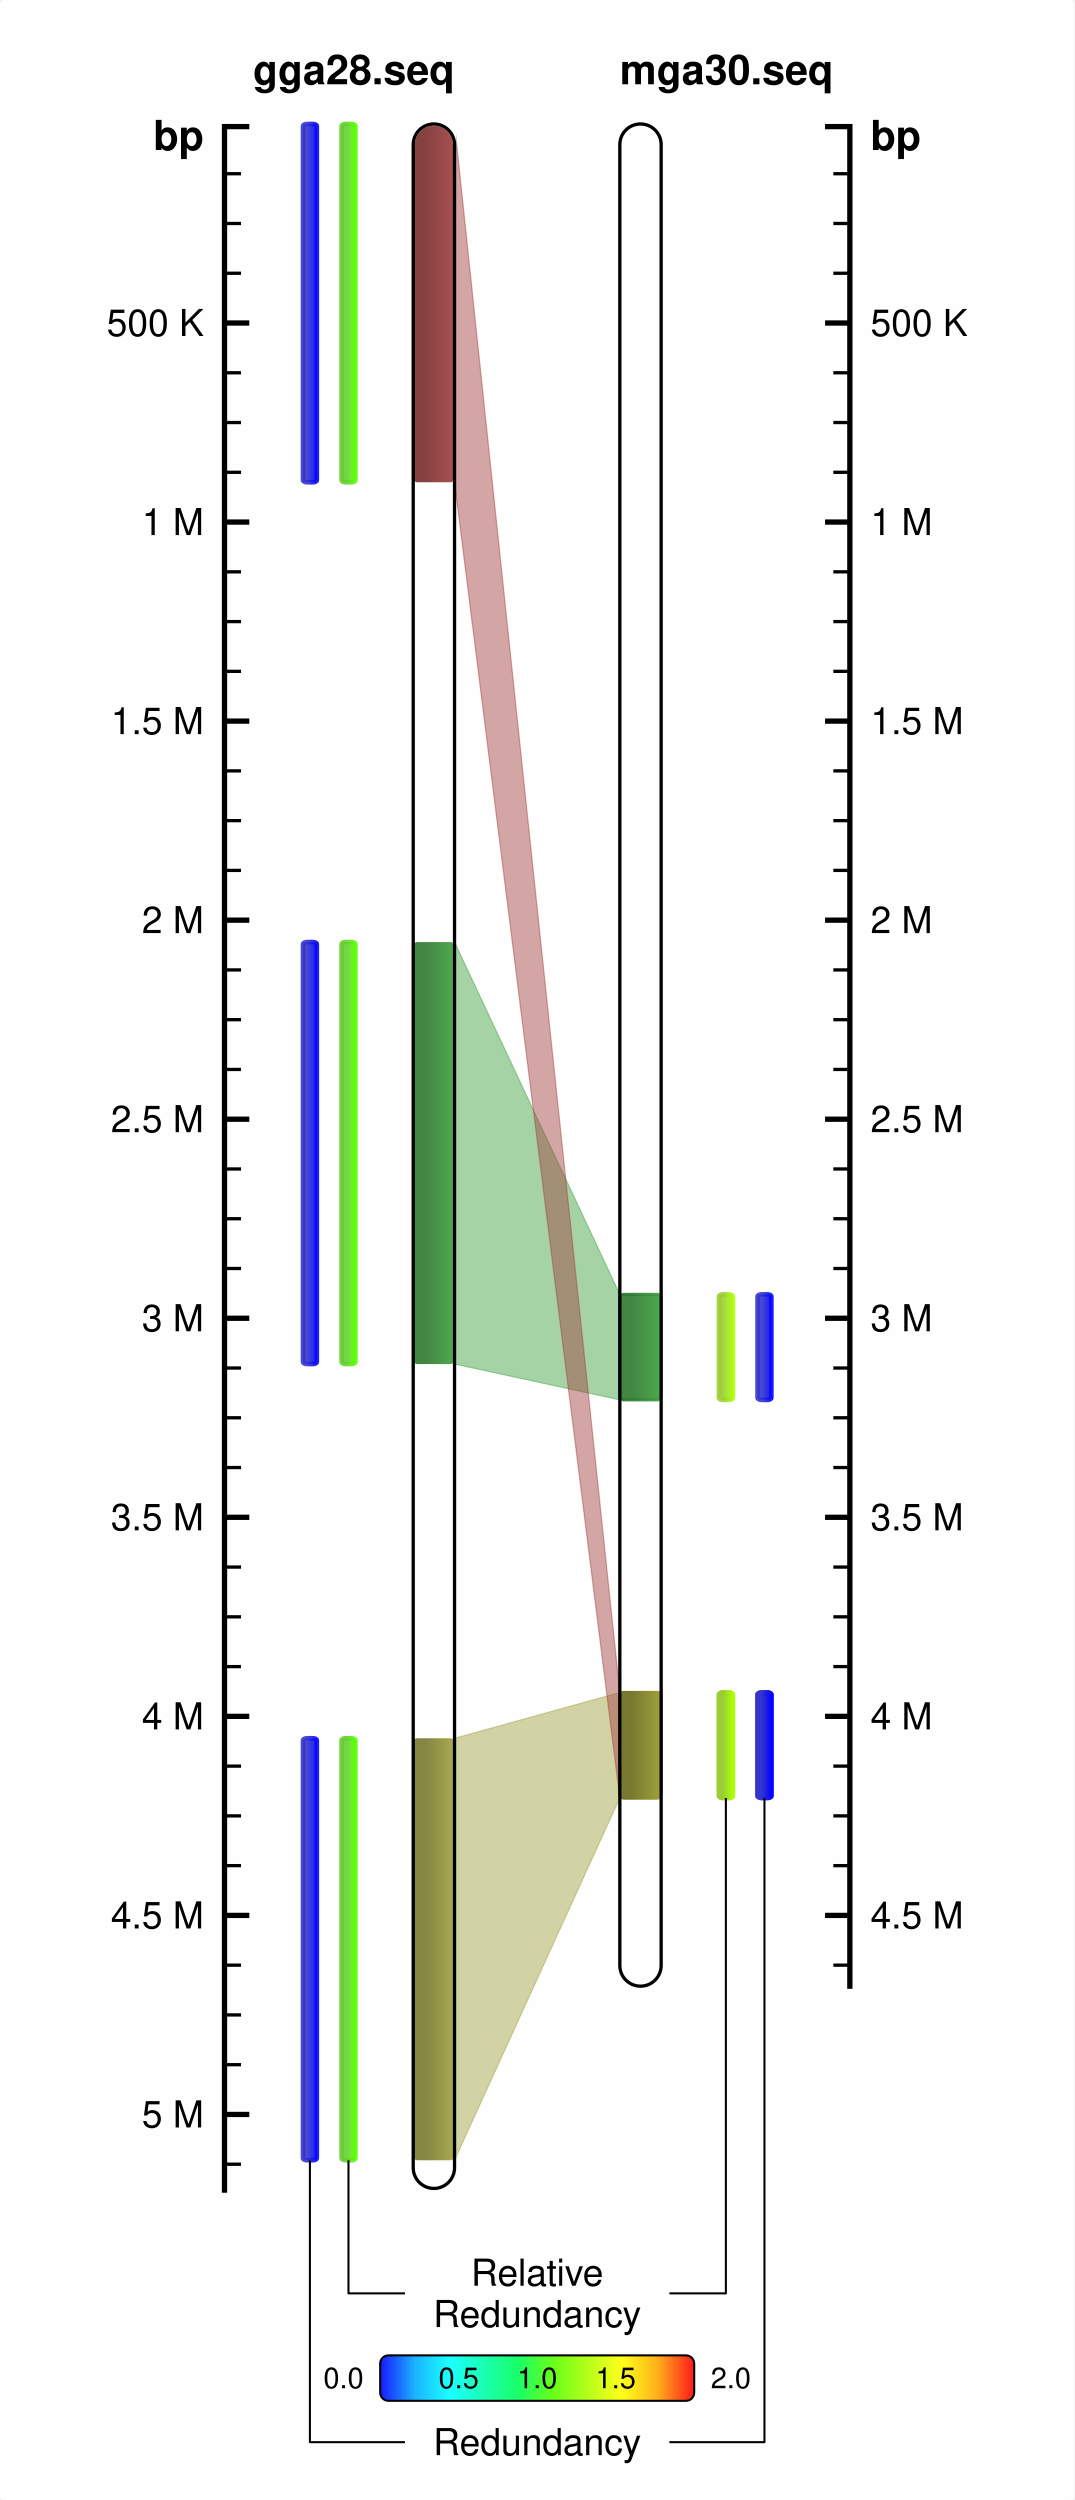
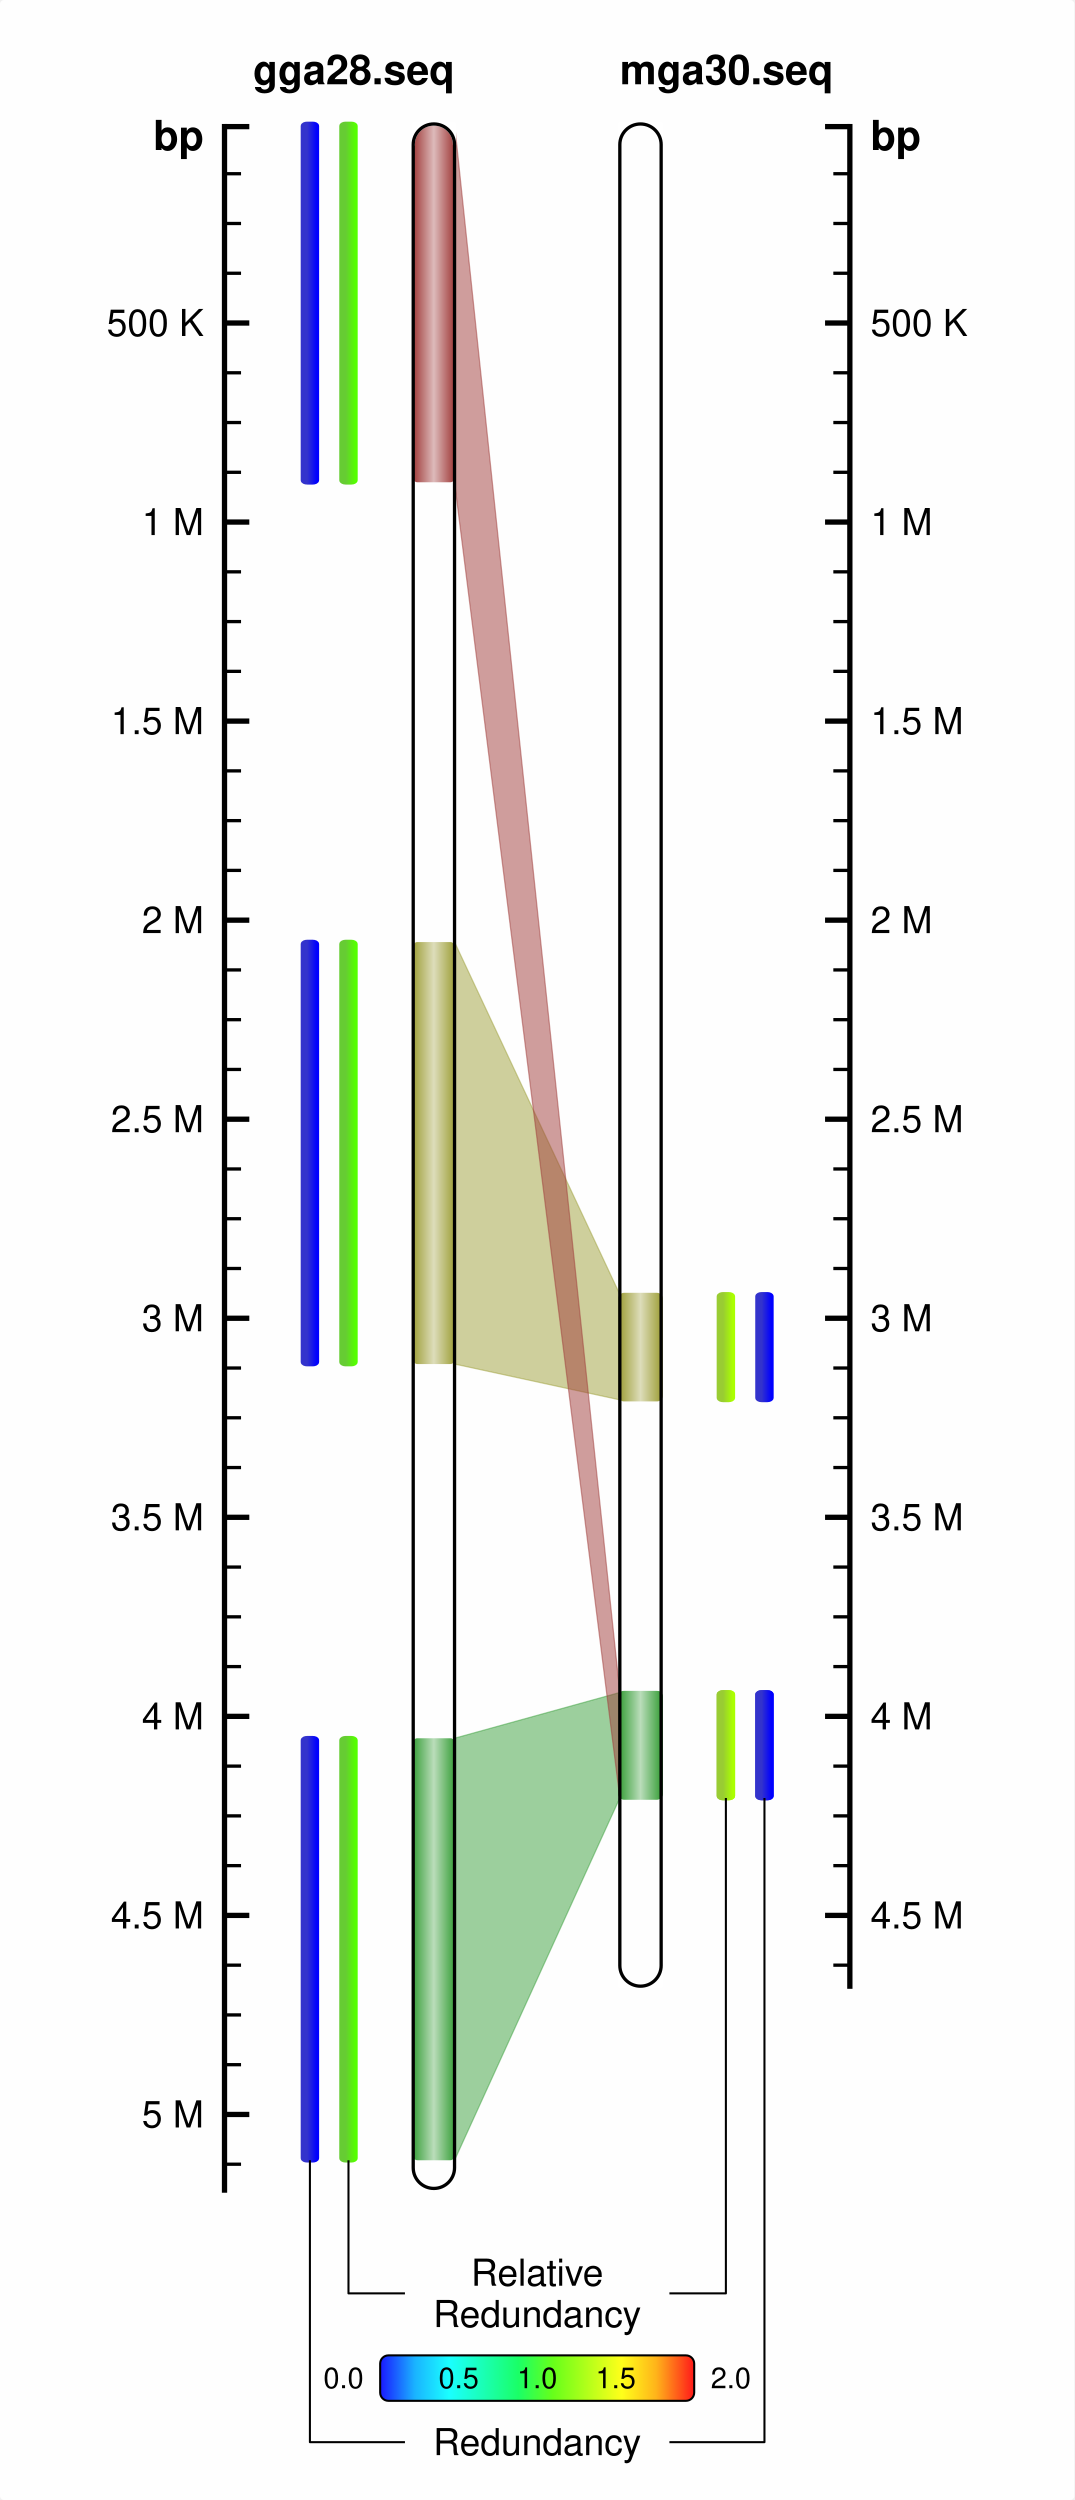
<svg xmlns="http://www.w3.org/2000/svg" viewBox="0 0 260 605.008">
  <rect x="0" y="0" width="260" height="605.008" rx="1" ry="1" fill="white" fill-opacity="0.9" stroke="white" stroke-width="0" stroke-opacity="1" />
  <line id="54.33332830.00000054.333328530.647888" x1="54.333" y1="30" x2="54.333" y2="530.648" stroke-width="1.28" stroke="black" />
  <text id="49.33332836.299999" x="49.333" y="36.3" dominant-baseline="" baseline-shift="" alignment-baseline="" font-size="10px" font-weight="bold" font-family="Helvetica,Arial" font-variant="normal" text-anchor="end" text-align="start" line-height="125%%">
bp</text>
  <line id="54.33332830.63999960.33332830.639999" x1="54.333" y1="30.64" x2="60.333" y2="30.64" stroke-width="1.28" stroke="black" />
  <line id="54.33332842.04262258.33332842.042622" x1="54.333" y1="42.043" x2="58.333" y2="42.043" stroke-width="0.8" stroke="black" />
  <line id="54.33332854.08524358.33332854.085243" x1="54.333" y1="54.085" x2="58.333" y2="54.085" stroke-width="0.8" stroke="black" />
  <line id="54.33332866.12786158.33332866.127861" x1="54.333" y1="66.128" x2="58.333" y2="66.128" stroke-width="0.8" stroke="black" />
  <line id="54.33332878.17048660.33332878.170486" x1="54.333" y1="78.171" x2="60.333" y2="78.171" stroke-width="1.28" stroke="black" />
  <text id="49.33332881.320488" x="49.333" y="81.32" dominant-baseline="" baseline-shift="" alignment-baseline="" font-size="9px" font-weight="normal" font-family="Helvetica,Arial" font-variant="normal" text-anchor="end" text-align="start" line-height="125%%">
500 K</text>
  <line id="54.33332890.21310458.33332890.213104" x1="54.333" y1="90.213" x2="58.333" y2="90.213" stroke-width="0.8" stroke="black" />
  <line id="54.333328102.25573058.333328102.255730" x1="54.333" y1="102.256" x2="58.333" y2="102.256" stroke-width="0.8" stroke="black" />
  <line id="54.333328114.29834758.333328114.298347" x1="54.333" y1="114.298" x2="58.333" y2="114.298" stroke-width="0.8" stroke="black" />
  <line id="54.333328126.34097360.333328126.340973" x1="54.333" y1="126.341" x2="60.333" y2="126.341" stroke-width="1.28" stroke="black" />
  <text id="49.333328129.490967" x="49.333" y="129.491" dominant-baseline="" baseline-shift="" alignment-baseline="" font-size="9px" font-weight="normal" font-family="Helvetica,Arial" font-variant="normal" text-anchor="end" text-align="start" line-height="125%%">
1 M</text>
  <line id="54.333328138.38359158.333328138.383591" x1="54.333" y1="138.384" x2="58.333" y2="138.384" stroke-width="0.8" stroke="black" />
  <line id="54.333328150.42620858.333328150.426208" x1="54.333" y1="150.426" x2="58.333" y2="150.426" stroke-width="0.8" stroke="black" />
  <line id="54.333328162.46882658.333328162.468826" x1="54.333" y1="162.469" x2="58.333" y2="162.469" stroke-width="0.8" stroke="black" />
  <line id="54.333328174.51145960.333328174.511459" x1="54.333" y1="174.511" x2="60.333" y2="174.511" stroke-width="1.28" stroke="black" />
  <text id="49.333328177.661453" x="49.333" y="177.661" dominant-baseline="" baseline-shift="" alignment-baseline="" font-size="9px" font-weight="normal" font-family="Helvetica,Arial" font-variant="normal" text-anchor="end" text-align="start" line-height="125%%">
1.5 M</text>
  <line id="54.333328186.55407758.333328186.554077" x1="54.333" y1="186.554" x2="58.333" y2="186.554" stroke-width="0.8" stroke="black" />
  <line id="54.333328198.59669558.333328198.596695" x1="54.333" y1="198.597" x2="58.333" y2="198.597" stroke-width="0.8" stroke="black" />
  <line id="54.333328210.63931358.333328210.639313" x1="54.333" y1="210.639" x2="58.333" y2="210.639" stroke-width="0.8" stroke="black" />
  <line id="54.333328222.68194660.333328222.681946" x1="54.333" y1="222.682" x2="60.333" y2="222.682" stroke-width="1.28" stroke="black" />
  <text id="49.333328225.831940" x="49.333" y="225.832" dominant-baseline="" baseline-shift="" alignment-baseline="" font-size="9px" font-weight="normal" font-family="Helvetica,Arial" font-variant="normal" text-anchor="end" text-align="start" line-height="125%%">
2 M</text>
  <line id="54.333328234.72456458.333328234.724564" x1="54.333" y1="234.725" x2="58.333" y2="234.725" stroke-width="0.8" stroke="black" />
  <line id="54.333328246.76718158.333328246.767181" x1="54.333" y1="246.767" x2="58.333" y2="246.767" stroke-width="0.8" stroke="black" />
  <line id="54.333328258.80981458.333328258.809814" x1="54.333" y1="258.81" x2="58.333" y2="258.81" stroke-width="0.8" stroke="black" />
  <line id="54.333328270.85241760.333328270.852417" x1="54.333" y1="270.852" x2="60.333" y2="270.852" stroke-width="1.28" stroke="black" />
  <text id="49.333328274.002411" x="49.333" y="274.002" dominant-baseline="" baseline-shift="" alignment-baseline="" font-size="9px" font-weight="normal" font-family="Helvetica,Arial" font-variant="normal" text-anchor="end" text-align="start" line-height="125%%">
2.5 M</text>
  <line id="54.333328282.89505058.333328282.895050" x1="54.333" y1="282.895" x2="58.333" y2="282.895" stroke-width="0.8" stroke="black" />
  <line id="54.333328294.93765358.333328294.937653" x1="54.333" y1="294.938" x2="58.333" y2="294.938" stroke-width="0.8" stroke="black" />
  <line id="54.333328306.98028658.333328306.980286" x1="54.333" y1="306.98" x2="58.333" y2="306.98" stroke-width="0.8" stroke="black" />
  <line id="54.333328319.02291960.333328319.022919" x1="54.333" y1="319.023" x2="60.333" y2="319.023" stroke-width="1.28" stroke="black" />
  <text id="49.333328322.172913" x="49.333" y="322.173" dominant-baseline="" baseline-shift="" alignment-baseline="" font-size="9px" font-weight="normal" font-family="Helvetica,Arial" font-variant="normal" text-anchor="end" text-align="start" line-height="125%%">
3 M</text>
  <line id="54.333328331.06552158.333328331.065521" x1="54.333" y1="331.066" x2="58.333" y2="331.066" stroke-width="0.8" stroke="black" />
  <line id="54.333328343.10815458.333328343.108154" x1="54.333" y1="343.108" x2="58.333" y2="343.108" stroke-width="0.8" stroke="black" />
  <line id="54.333328355.15078758.333328355.150787" x1="54.333" y1="355.151" x2="58.333" y2="355.151" stroke-width="0.8" stroke="black" />
  <line id="54.333328367.19339060.333328367.193390" x1="54.333" y1="367.193" x2="60.333" y2="367.193" stroke-width="1.28" stroke="black" />
  <text id="49.333328370.343384" x="49.333" y="370.343" dominant-baseline="" baseline-shift="" alignment-baseline="" font-size="9px" font-weight="normal" font-family="Helvetica,Arial" font-variant="normal" text-anchor="end" text-align="start" line-height="125%%">
3.5 M</text>
  <line id="54.333328379.23602358.333328379.236023" x1="54.333" y1="379.236" x2="58.333" y2="379.236" stroke-width="0.8" stroke="black" />
  <line id="54.333328391.27862558.333328391.278625" x1="54.333" y1="391.279" x2="58.333" y2="391.279" stroke-width="0.8" stroke="black" />
  <line id="54.333328403.32125958.333328403.321259" x1="54.333" y1="403.321" x2="58.333" y2="403.321" stroke-width="0.8" stroke="black" />
  <line id="54.333328415.36389260.333328415.363892" x1="54.333" y1="415.364" x2="60.333" y2="415.364" stroke-width="1.28" stroke="black" />
  <text id="49.333328418.513885" x="49.333" y="418.514" dominant-baseline="" baseline-shift="" alignment-baseline="" font-size="9px" font-weight="normal" font-family="Helvetica,Arial" font-variant="normal" text-anchor="end" text-align="start" line-height="125%%">
4 M</text>
  <line id="54.333328427.40649458.333328427.406494" x1="54.333" y1="427.406" x2="58.333" y2="427.406" stroke-width="0.8" stroke="black" />
  <line id="54.333328439.44912758.333328439.449127" x1="54.333" y1="439.449" x2="58.333" y2="439.449" stroke-width="0.8" stroke="black" />
  <line id="54.333328451.49173058.333328451.491730" x1="54.333" y1="451.492" x2="58.333" y2="451.492" stroke-width="0.8" stroke="black" />
  <line id="54.333328463.53436360.333328463.534363" x1="54.333" y1="463.534" x2="60.333" y2="463.534" stroke-width="1.28" stroke="black" />
  <text id="49.333328466.684357" x="49.333" y="466.684" dominant-baseline="" baseline-shift="" alignment-baseline="" font-size="9px" font-weight="normal" font-family="Helvetica,Arial" font-variant="normal" text-anchor="end" text-align="start" line-height="125%%">
4.5 M</text>
  <line id="54.333328475.57699658.333328475.576996" x1="54.333" y1="475.577" x2="58.333" y2="475.577" stroke-width="0.8" stroke="black" />
  <line id="54.333328487.61959858.333328487.619598" x1="54.333" y1="487.62" x2="58.333" y2="487.62" stroke-width="0.8" stroke="black" />
  <line id="54.333328499.66223158.333328499.662231" x1="54.333" y1="499.662" x2="58.333" y2="499.662" stroke-width="0.8" stroke="black" />
  <line id="54.333328511.70486560.333328511.704865" x1="54.333" y1="511.705" x2="60.333" y2="511.705" stroke-width="1.28" stroke="black" />
  <text id="49.333328514.854858" x="49.333" y="514.855" dominant-baseline="" baseline-shift="" alignment-baseline="" font-size="9px" font-weight="normal" font-family="Helvetica,Arial" font-variant="normal" text-anchor="end" text-align="start" line-height="125%%">
5 M</text>
  <line id="54.333328523.74749858.333328523.747498" x1="54.333" y1="523.747" x2="58.333" y2="523.747" stroke-width="0.8" stroke="black" />
  <line id="205.66667230.000000205.666672481.299835" x1="205.667" y1="30" x2="205.667" y2="481.3" stroke-width="1.28" stroke="black" />
  <text id="210.66667236.299999" x="210.667" y="36.3" dominant-baseline="" baseline-shift="" alignment-baseline="" font-size="10px" font-weight="bold" font-family="Helvetica,Arial" font-variant="normal" text-anchor="start" text-align="start" line-height="125%%">
bp</text>
  <line id="205.66667230.639999199.66667230.639999" x1="205.667" y1="30.64" x2="199.667" y2="30.64" stroke-width="1.28" stroke="black" />
  <line id="205.66667242.042622201.66667242.042622" x1="205.667" y1="42.043" x2="201.667" y2="42.043" stroke-width="0.8" stroke="black" />
  <line id="205.66667254.085243201.66667254.085243" x1="205.667" y1="54.085" x2="201.667" y2="54.085" stroke-width="0.8" stroke="black" />
  <line id="205.66667266.127861201.66667266.127861" x1="205.667" y1="66.128" x2="201.667" y2="66.128" stroke-width="0.8" stroke="black" />
  <line id="205.66667278.170486199.66667278.170486" x1="205.667" y1="78.171" x2="199.667" y2="78.171" stroke-width="1.28" stroke="black" />
  <text id="210.66667281.320488" x="210.667" y="81.32" dominant-baseline="" baseline-shift="" alignment-baseline="" font-size="9px" font-weight="normal" font-family="Helvetica,Arial" font-variant="normal" text-anchor="start" text-align="start" line-height="125%%">
500 K</text>
  <line id="205.66667290.213104201.66667290.213104" x1="205.667" y1="90.213" x2="201.667" y2="90.213" stroke-width="0.8" stroke="black" />
  <line id="205.666672102.255730201.666672102.255730" x1="205.667" y1="102.256" x2="201.667" y2="102.256" stroke-width="0.8" stroke="black" />
  <line id="205.666672114.298347201.666672114.298347" x1="205.667" y1="114.298" x2="201.667" y2="114.298" stroke-width="0.8" stroke="black" />
  <line id="205.666672126.340973199.666672126.340973" x1="205.667" y1="126.341" x2="199.667" y2="126.341" stroke-width="1.28" stroke="black" />
  <text id="210.666672129.490967" x="210.667" y="129.491" dominant-baseline="" baseline-shift="" alignment-baseline="" font-size="9px" font-weight="normal" font-family="Helvetica,Arial" font-variant="normal" text-anchor="start" text-align="start" line-height="125%%">
1 M</text>
  <line id="205.666672138.383591201.666672138.383591" x1="205.667" y1="138.384" x2="201.667" y2="138.384" stroke-width="0.8" stroke="black" />
  <line id="205.666672150.426208201.666672150.426208" x1="205.667" y1="150.426" x2="201.667" y2="150.426" stroke-width="0.8" stroke="black" />
  <line id="205.666672162.468826201.666672162.468826" x1="205.667" y1="162.469" x2="201.667" y2="162.469" stroke-width="0.8" stroke="black" />
  <line id="205.666672174.511459199.666672174.511459" x1="205.667" y1="174.511" x2="199.667" y2="174.511" stroke-width="1.28" stroke="black" />
  <text id="210.666672177.661453" x="210.667" y="177.661" dominant-baseline="" baseline-shift="" alignment-baseline="" font-size="9px" font-weight="normal" font-family="Helvetica,Arial" font-variant="normal" text-anchor="start" text-align="start" line-height="125%%">
1.5 M</text>
  <line id="205.666672186.554077201.666672186.554077" x1="205.667" y1="186.554" x2="201.667" y2="186.554" stroke-width="0.8" stroke="black" />
  <line id="205.666672198.596695201.666672198.596695" x1="205.667" y1="198.597" x2="201.667" y2="198.597" stroke-width="0.8" stroke="black" />
  <line id="205.666672210.639313201.666672210.639313" x1="205.667" y1="210.639" x2="201.667" y2="210.639" stroke-width="0.8" stroke="black" />
  <line id="205.666672222.681946199.666672222.681946" x1="205.667" y1="222.682" x2="199.667" y2="222.682" stroke-width="1.28" stroke="black" />
  <text id="210.666672225.831940" x="210.667" y="225.832" dominant-baseline="" baseline-shift="" alignment-baseline="" font-size="9px" font-weight="normal" font-family="Helvetica,Arial" font-variant="normal" text-anchor="start" text-align="start" line-height="125%%">
2 M</text>
  <line id="205.666672234.724564201.666672234.724564" x1="205.667" y1="234.725" x2="201.667" y2="234.725" stroke-width="0.8" stroke="black" />
  <line id="205.666672246.767181201.666672246.767181" x1="205.667" y1="246.767" x2="201.667" y2="246.767" stroke-width="0.8" stroke="black" />
  <line id="205.666672258.809814201.666672258.809814" x1="205.667" y1="258.81" x2="201.667" y2="258.81" stroke-width="0.8" stroke="black" />
  <line id="205.666672270.852417199.666672270.852417" x1="205.667" y1="270.852" x2="199.667" y2="270.852" stroke-width="1.28" stroke="black" />
  <text id="210.666672274.002411" x="210.667" y="274.002" dominant-baseline="" baseline-shift="" alignment-baseline="" font-size="9px" font-weight="normal" font-family="Helvetica,Arial" font-variant="normal" text-anchor="start" text-align="start" line-height="125%%">
2.5 M</text>
  <line id="205.666672282.895050201.666672282.895050" x1="205.667" y1="282.895" x2="201.667" y2="282.895" stroke-width="0.8" stroke="black" />
  <line id="205.666672294.937653201.666672294.937653" x1="205.667" y1="294.938" x2="201.667" y2="294.938" stroke-width="0.8" stroke="black" />
  <line id="205.666672306.980286201.666672306.980286" x1="205.667" y1="306.98" x2="201.667" y2="306.98" stroke-width="0.8" stroke="black" />
  <line id="205.666672319.022919199.666672319.022919" x1="205.667" y1="319.023" x2="199.667" y2="319.023" stroke-width="1.28" stroke="black" />
  <text id="210.666672322.172913" x="210.667" y="322.173" dominant-baseline="" baseline-shift="" alignment-baseline="" font-size="9px" font-weight="normal" font-family="Helvetica,Arial" font-variant="normal" text-anchor="start" text-align="start" line-height="125%%">
3 M</text>
  <line id="205.666672331.065521201.666672331.065521" x1="205.667" y1="331.066" x2="201.667" y2="331.066" stroke-width="0.8" stroke="black" />
  <line id="205.666672343.108154201.666672343.108154" x1="205.667" y1="343.108" x2="201.667" y2="343.108" stroke-width="0.8" stroke="black" />
  <line id="205.666672355.150787201.666672355.150787" x1="205.667" y1="355.151" x2="201.667" y2="355.151" stroke-width="0.8" stroke="black" />
  <line id="205.666672367.193390199.666672367.193390" x1="205.667" y1="367.193" x2="199.667" y2="367.193" stroke-width="1.28" stroke="black" />
  <text id="210.666672370.343384" x="210.667" y="370.343" dominant-baseline="" baseline-shift="" alignment-baseline="" font-size="9px" font-weight="normal" font-family="Helvetica,Arial" font-variant="normal" text-anchor="start" text-align="start" line-height="125%%">
3.5 M</text>
  <line id="205.666672379.236023201.666672379.236023" x1="205.667" y1="379.236" x2="201.667" y2="379.236" stroke-width="0.8" stroke="black" />
  <line id="205.666672391.278625201.666672391.278625" x1="205.667" y1="391.279" x2="201.667" y2="391.279" stroke-width="0.8" stroke="black" />
  <line id="205.666672403.321259201.666672403.321259" x1="205.667" y1="403.321" x2="201.667" y2="403.321" stroke-width="0.8" stroke="black" />
  <line id="205.666672415.363892199.666672415.363892" x1="205.667" y1="415.364" x2="199.667" y2="415.364" stroke-width="1.28" stroke="black" />
  <text id="210.666672418.513885" x="210.667" y="418.514" dominant-baseline="" baseline-shift="" alignment-baseline="" font-size="9px" font-weight="normal" font-family="Helvetica,Arial" font-variant="normal" text-anchor="start" text-align="start" line-height="125%%">
4 M</text>
  <line id="205.666672427.406494201.666672427.406494" x1="205.667" y1="427.406" x2="201.667" y2="427.406" stroke-width="0.8" stroke="black" />
  <line id="205.666672439.449127201.666672439.449127" x1="205.667" y1="439.449" x2="201.667" y2="439.449" stroke-width="0.8" stroke="black" />
  <line id="205.666672451.491730201.666672451.491730" x1="205.667" y1="451.492" x2="201.667" y2="451.492" stroke-width="0.8" stroke="black" />
  <line id="205.666672463.534363199.666672463.534363" x1="205.667" y1="463.534" x2="199.667" y2="463.534" stroke-width="1.28" stroke="black" />
  <text id="210.666672466.684357" x="210.667" y="466.684" dominant-baseline="" baseline-shift="" alignment-baseline="" font-size="9px" font-weight="normal" font-family="Helvetica,Arial" font-variant="normal" text-anchor="start" text-align="start" line-height="125%%">
4.5 M</text>
  <line id="205.666672475.576996201.666672475.576996" x1="205.667" y1="475.577" x2="201.667" y2="475.577" stroke-width="0.8" stroke="black" />
  <defs id="">
    <linearGradient id="grad100.000000420.662628" x1="0%" y1="0%" x2="100%" y2="0%">
-       <stop offset="30%" stop-color="#77782C" stop-opacity="1" />
-       <stop offset="100%" stop-color="#9FA03B" stop-opacity="1" />
-     </linearGradient>
-   </defs>
-   <rect x="100" y="420.663" width="10" height="102.121" rx="1" ry="1" fill="url(#grad100.000000420.662628)" fill-opacity="0.9" stroke-width="0.75" stroke-opacity="0.9" />
+       <stop offset="0%" stop-color="#3BA03C" stop-opacity="1" />
+       <stop offset="50%" stop-color="#BADDBA" stop-opacity="1" />
+       <stop offset="100%" stop-color="#3BA03C" stop-opacity="1" />
+     </linearGradient>
+   </defs>
+   <rect x="100" y="420.663" width="10" height="102.121" rx="1" ry="1" fill="url(#grad100.000000420.662628)" fill-opacity="1" stroke-width="0.75" stroke-opacity="1" />
  <defs id="">
    <linearGradient id="grad100.000000420.662628NRC" x1="0%" y1="0%" x2="100%" y2="0%">
      <stop offset="30%" stop-color="#66CC33" stop-opacity="1" />
      <stop offset="100%" stop-color="#55ff00" stop-opacity="1" />
    </linearGradient>
  </defs>
-   <rect x="82.667" y="420.663" width="3.333" height="102.121" rx="1" ry="0.5" fill="url(#grad100.000000420.662628NRC)" fill-opacity="0.9" stroke="url(#grad100.000000420.662628NRC)" stroke-width="1.125" stroke-opacity="0.9" />
+   <rect x="82.667" y="420.663" width="3.333" height="102.121" rx="1" ry="0.5" fill="url(#grad100.000000420.662628NRC)" fill-opacity="1" stroke="url(#grad100.000000420.662628NRC)" stroke-width="1.125" stroke-opacity="1" />
  <defs id="">
    <linearGradient id="grad100.000000420.662628NRCRedun" x1="0%" y1="0%" x2="100%" y2="0%">
      <stop offset="30%" stop-color="#3333CC" stop-opacity="1" />
      <stop offset="100%" stop-color="#0000ff" stop-opacity="1" />
    </linearGradient>
  </defs>
-   <rect x="73.333" y="420.663" width="3.333" height="102.121" rx="1" ry="0.5" fill="url(#grad100.000000420.662628NRCRedun)" fill-opacity="0.9" stroke="url(#grad100.000000420.662628NRCRedun)" stroke-width="1.125" stroke-opacity="0.9" />
+   <rect x="73.333" y="420.663" width="3.333" height="102.121" rx="1" ry="0.5" fill="url(#grad100.000000420.662628NRCRedun)" fill-opacity="1" stroke="url(#grad100.000000420.662628NRCRedun)" stroke-width="1.125" stroke-opacity="1" />
  <defs id="">
    <linearGradient id="grad150.000000409.583435" x1="0%" y1="0%" x2="100%" y2="0%">
-       <stop offset="30%" stop-color="#77782C" stop-opacity="1" />
-       <stop offset="100%" stop-color="#9FA03B" stop-opacity="1" />
-     </linearGradient>
-   </defs>
-   <rect x="150" y="409.583" width="10" height="25.53" rx="1" ry="1" fill="url(#grad150.000000409.583435)" fill-opacity="0.9" stroke="url(#grad150.000000409.583435)" stroke-width="0.75" stroke-opacity="0.9" />
+       <stop offset="0%" stop-color="#3BA03C" stop-opacity="1" />
+       <stop offset="50%" stop-color="#BADDBA" stop-opacity="1" />
+       <stop offset="100%" stop-color="#3BA03C" stop-opacity="1" />
+     </linearGradient>
+   </defs>
+   <rect x="150" y="409.583" width="10" height="25.53" rx="1" ry="1" fill="url(#grad150.000000409.583435)" fill-opacity="1" stroke="url(#grad150.000000409.583435)" stroke-width="0.75" stroke-opacity="1" />
  <defs id="">
    <linearGradient id="grad150.000000409.583435NRC" x1="0%" y1="0%" x2="100%" y2="0%">
      <stop offset="30%" stop-color="#99CC33" stop-opacity="1" />
      <stop offset="100%" stop-color="#aaff00" stop-opacity="1" />
    </linearGradient>
  </defs>
-   <rect x="174" y="409.583" width="3.333" height="25.53" rx="1" ry="0.5" fill="url(#grad150.000000409.583435NRC)" fill-opacity="0.9" stroke="url(#grad150.000000409.583435NRC)" stroke-width="1.125" stroke-opacity="0.9" />
+   <rect x="174" y="409.583" width="3.333" height="25.53" rx="1" ry="0.5" fill="url(#grad150.000000409.583435NRC)" fill-opacity="1" stroke="url(#grad150.000000409.583435NRC)" stroke-width="1.125" stroke-opacity="1" />
  <defs id="">
    <linearGradient id="grad150.000000409.583435NRCRedun" x1="0%" y1="0%" x2="100%" y2="0%">
      <stop offset="30%" stop-color="#3333CC" stop-opacity="1" />
      <stop offset="100%" stop-color="#0000ff" stop-opacity="1" />
    </linearGradient>
  </defs>
-   <rect x="183.333" y="409.583" width="3.333" height="25.53" rx="1" ry="0.5" fill="url(#grad150.000000409.583435NRCRedun)" fill-opacity="0.9" stroke="url(#grad150.000000409.583435NRCRedun)" stroke-width="1.125" stroke-opacity="0.9" />
-   <polygon points="110,420.663 110,522.784 150,435.114 150,409.583 " fill="#9FA03B" stroke="#9FA03B" stroke-width="0.3" stroke-opacity="0.45" fill-opacity="0.45" />
+   <rect x="183.333" y="409.583" width="3.333" height="25.53" rx="1" ry="0.5" fill="url(#grad150.000000409.583435NRCRedun)" fill-opacity="1" stroke="url(#grad150.000000409.583435NRCRedun)" stroke-width="1.125" stroke-opacity="1" />
+   <polygon points="110,420.663 110,522.784 150,435.114 150,409.583 " fill="#3BA03C" stroke="#3BA03C" stroke-width="0.3" stroke-opacity="0.5" fill-opacity="0.5" />
  <defs id="">
    <linearGradient id="grad100.000000227.980698" x1="0%" y1="0%" x2="100%" y2="0%">
-       <stop offset="30%" stop-color="#2C782D" stop-opacity="1" />
-       <stop offset="100%" stop-color="#3BA03C" stop-opacity="1" />
-     </linearGradient>
-   </defs>
-   <rect x="100" y="227.981" width="10" height="102.121" rx="1" ry="1" fill="url(#grad100.000000227.980698)" fill-opacity="0.9" stroke-width="0.75" stroke-opacity="0.9" />
+       <stop offset="0%" stop-color="#9FA03B" stop-opacity="1" />
+       <stop offset="50%" stop-color="#DDDDBA" stop-opacity="1" />
+       <stop offset="100%" stop-color="#9FA03B" stop-opacity="1" />
+     </linearGradient>
+   </defs>
+   <rect x="100" y="227.981" width="10" height="102.121" rx="1" ry="1" fill="url(#grad100.000000227.980698)" fill-opacity="1" stroke-width="0.75" stroke-opacity="1" />
  <defs id="">
    <linearGradient id="grad100.000000227.980698NRC" x1="0%" y1="0%" x2="100%" y2="0%">
      <stop offset="30%" stop-color="#66CC33" stop-opacity="1" />
      <stop offset="100%" stop-color="#55ff00" stop-opacity="1" />
    </linearGradient>
  </defs>
-   <rect x="82.667" y="227.981" width="3.333" height="102.121" rx="1" ry="0.5" fill="url(#grad100.000000227.980698NRC)" fill-opacity="0.9" stroke="url(#grad100.000000227.980698NRC)" stroke-width="1.125" stroke-opacity="0.9" />
+   <rect x="82.667" y="227.981" width="3.333" height="102.121" rx="1" ry="0.5" fill="url(#grad100.000000227.980698NRC)" fill-opacity="1" stroke="url(#grad100.000000227.980698NRC)" stroke-width="1.125" stroke-opacity="1" />
  <defs id="">
    <linearGradient id="grad100.000000227.980698NRCRedun" x1="0%" y1="0%" x2="100%" y2="0%">
      <stop offset="30%" stop-color="#3333CC" stop-opacity="1" />
      <stop offset="100%" stop-color="#0000ff" stop-opacity="1" />
    </linearGradient>
  </defs>
-   <rect x="73.333" y="227.981" width="3.333" height="102.121" rx="1" ry="0.5" fill="url(#grad100.000000227.980698NRCRedun)" fill-opacity="0.9" stroke="url(#grad100.000000227.980698NRCRedun)" stroke-width="1.125" stroke-opacity="0.9" />
+   <rect x="73.333" y="227.981" width="3.333" height="102.121" rx="1" ry="0.5" fill="url(#grad100.000000227.980698NRCRedun)" fill-opacity="1" stroke="url(#grad100.000000227.980698NRCRedun)" stroke-width="1.125" stroke-opacity="1" />
  <defs id="">
    <linearGradient id="grad150.000000313.242462" x1="0%" y1="0%" x2="100%" y2="0%">
-       <stop offset="30%" stop-color="#2C782D" stop-opacity="1" />
-       <stop offset="100%" stop-color="#3BA03C" stop-opacity="1" />
-     </linearGradient>
-   </defs>
-   <rect x="150" y="313.242" width="10" height="25.53" rx="1" ry="1" fill="url(#grad150.000000313.242462)" fill-opacity="0.9" stroke="url(#grad150.000000313.242462)" stroke-width="0.75" stroke-opacity="0.9" />
+       <stop offset="0%" stop-color="#9FA03B" stop-opacity="1" />
+       <stop offset="50%" stop-color="#DDDDBA" stop-opacity="1" />
+       <stop offset="100%" stop-color="#9FA03B" stop-opacity="1" />
+     </linearGradient>
+   </defs>
+   <rect x="150" y="313.242" width="10" height="25.53" rx="1" ry="1" fill="url(#grad150.000000313.242462)" fill-opacity="1" stroke="url(#grad150.000000313.242462)" stroke-width="0.75" stroke-opacity="1" />
  <defs id="">
    <linearGradient id="grad150.000000313.242462NRC" x1="0%" y1="0%" x2="100%" y2="0%">
      <stop offset="30%" stop-color="#99CC33" stop-opacity="1" />
      <stop offset="100%" stop-color="#aaff00" stop-opacity="1" />
    </linearGradient>
  </defs>
-   <rect x="174" y="313.242" width="3.333" height="25.53" rx="1" ry="0.5" fill="url(#grad150.000000313.242462NRC)" fill-opacity="0.9" stroke="url(#grad150.000000313.242462NRC)" stroke-width="1.125" stroke-opacity="0.9" />
+   <rect x="174" y="313.242" width="3.333" height="25.53" rx="1" ry="0.5" fill="url(#grad150.000000313.242462NRC)" fill-opacity="1" stroke="url(#grad150.000000313.242462NRC)" stroke-width="1.125" stroke-opacity="1" />
  <defs id="">
    <linearGradient id="grad150.000000313.242462NRCRedun" x1="0%" y1="0%" x2="100%" y2="0%">
      <stop offset="30%" stop-color="#3333CC" stop-opacity="1" />
      <stop offset="100%" stop-color="#0000ff" stop-opacity="1" />
    </linearGradient>
  </defs>
-   <rect x="183.333" y="313.242" width="3.333" height="25.53" rx="1" ry="0.5" fill="url(#grad150.000000313.242462NRCRedun)" fill-opacity="0.9" stroke="url(#grad150.000000313.242462NRCRedun)" stroke-width="1.125" stroke-opacity="0.9" />
-   <polygon points="110,227.981 110,330.102 150,338.773 150,313.242 " fill="#3BA03C" stroke="#3BA03C" stroke-width="0.3" stroke-opacity="0.45" fill-opacity="0.45" />
+   <rect x="183.333" y="313.242" width="3.333" height="25.53" rx="1" ry="0.5" fill="url(#grad150.000000313.242462NRCRedun)" fill-opacity="1" stroke="url(#grad150.000000313.242462NRCRedun)" stroke-width="1.125" stroke-opacity="1" />
+   <polygon points="110,227.981 110,330.102 150,338.773 150,313.242 " fill="#9FA03B" stroke="#9FA03B" stroke-width="0.3" stroke-opacity="0.5" fill-opacity="0.5" />
  <defs id="">
    <linearGradient id="grad100.00000030.000000" x1="0%" y1="0%" x2="100%" y2="0%">
-       <stop offset="30%" stop-color="#782D2C" stop-opacity="1" />
+       <stop offset="0%" stop-color="#A03C3B" stop-opacity="1" />
+       <stop offset="50%" stop-color="#DDBABA" stop-opacity="1" />
      <stop offset="100%" stop-color="#A03C3B" stop-opacity="1" />
    </linearGradient>
  </defs>
-   <rect x="100" y="30" width="10" height="86.707" rx="1" ry="1" fill="url(#grad100.00000030.000000)" fill-opacity="0.9" stroke-width="0.75" stroke-opacity="0.9" />
+   <rect x="100" y="30" width="10" height="86.707" rx="1" ry="1" fill="url(#grad100.00000030.000000)" fill-opacity="1" stroke-width="0.75" stroke-opacity="1" />
  <defs id="">
    <linearGradient id="grad100.00000030.000000NRC" x1="0%" y1="0%" x2="100%" y2="0%">
      <stop offset="30%" stop-color="#66CC33" stop-opacity="1" />
      <stop offset="100%" stop-color="#55ff00" stop-opacity="1" />
    </linearGradient>
  </defs>
-   <rect x="82.667" y="30" width="3.333" height="86.707" rx="1" ry="0.5" fill="url(#grad100.00000030.000000NRC)" fill-opacity="0.9" stroke="url(#grad100.00000030.000000NRC)" stroke-width="1.125" stroke-opacity="0.9" />
+   <rect x="82.667" y="30" width="3.333" height="86.707" rx="1" ry="0.5" fill="url(#grad100.00000030.000000NRC)" fill-opacity="1" stroke="url(#grad100.00000030.000000NRC)" stroke-width="1.125" stroke-opacity="1" />
  <defs id="">
    <linearGradient id="grad100.00000030.000000NRCRedun" x1="0%" y1="0%" x2="100%" y2="0%">
      <stop offset="30%" stop-color="#3333CC" stop-opacity="1" />
      <stop offset="100%" stop-color="#0000ff" stop-opacity="1" />
    </linearGradient>
  </defs>
-   <rect x="73.333" y="30" width="3.333" height="86.707" rx="1" ry="0.5" fill="url(#grad100.00000030.000000NRCRedun)" fill-opacity="0.9" stroke="url(#grad100.00000030.000000NRCRedun)" stroke-width="1.125" stroke-opacity="0.9" />
+   <rect x="73.333" y="30" width="3.333" height="86.707" rx="1" ry="0.5" fill="url(#grad100.00000030.000000NRCRedun)" fill-opacity="1" stroke="url(#grad100.00000030.000000NRCRedun)" stroke-width="1.125" stroke-opacity="1" />
  <defs id="">
    <linearGradient id="grad150.000000409.583435" x1="0%" y1="0%" x2="100%" y2="0%">
-       <stop offset="30%" stop-color="#782D2C" stop-opacity="1" />
+       <stop offset="0%" stop-color="#A03C3B" stop-opacity="1" />
+       <stop offset="50%" stop-color="#DDBABA" stop-opacity="1" />
      <stop offset="100%" stop-color="#A03C3B" stop-opacity="1" />
    </linearGradient>
  </defs>
-   <rect x="150" y="409.583" width="10" height="25.53" rx="1" ry="1" fill="url(#grad150.000000409.583435)" fill-opacity="0.9" stroke="url(#grad150.000000409.583435)" stroke-width="0.75" stroke-opacity="0.9" />
+   <rect x="150" y="409.583" width="10" height="25.53" rx="1" ry="1" fill="url(#grad150.000000409.583435)" fill-opacity="1" stroke="url(#grad150.000000409.583435)" stroke-width="0.75" stroke-opacity="1" />
  <defs id="">
    <linearGradient id="grad150.000000409.583435NRC" x1="0%" y1="0%" x2="100%" y2="0%">
      <stop offset="30%" stop-color="#99CC33" stop-opacity="1" />
      <stop offset="100%" stop-color="#aaff00" stop-opacity="1" />
    </linearGradient>
  </defs>
-   <rect x="174" y="409.583" width="3.333" height="25.53" rx="1" ry="0.5" fill="url(#grad150.000000409.583435NRC)" fill-opacity="0.9" stroke="url(#grad150.000000409.583435NRC)" stroke-width="1.125" stroke-opacity="0.9" />
+   <rect x="174" y="409.583" width="3.333" height="25.53" rx="1" ry="0.5" fill="url(#grad150.000000409.583435NRC)" fill-opacity="1" stroke="url(#grad150.000000409.583435NRC)" stroke-width="1.125" stroke-opacity="1" />
  <defs id="">
    <linearGradient id="grad150.000000409.583435NRCRedun" x1="0%" y1="0%" x2="100%" y2="0%">
      <stop offset="30%" stop-color="#3333CC" stop-opacity="1" />
      <stop offset="100%" stop-color="#0000ff" stop-opacity="1" />
    </linearGradient>
  </defs>
-   <rect x="183.333" y="409.583" width="3.333" height="25.53" rx="1" ry="0.5" fill="url(#grad150.000000409.583435NRCRedun)" fill-opacity="0.9" stroke="url(#grad150.000000409.583435NRCRedun)" stroke-width="1.125" stroke-opacity="0.9" />
-   <polygon points="110,30 110,116.707 150,435.114 150,409.583 " fill="#A03C3B" stroke="#A03C3B" stroke-width="0.3" stroke-opacity="0.45" fill-opacity="0.45" />
+   <rect x="183.333" y="409.583" width="3.333" height="25.53" rx="1" ry="0.5" fill="url(#grad150.000000409.583435NRCRedun)" fill-opacity="1" stroke="url(#grad150.000000409.583435NRCRedun)" stroke-width="1.125" stroke-opacity="1" />
+   <polygon points="110,30 110,116.707 150,435.114 150,409.583 " fill="#A03C3B" stroke="#A03C3B" stroke-width="0.3" stroke-opacity="0.5" fill-opacity="0.5" />
  <path id="rhs100.00000030.000000" d="M 100,524.608 a 5,5 0 0,0 10,0 v 5 h -10 v -5 z " fill="white" fill-opacity="1" stroke="white" stroke-opacity="1" stroke-linejoin="round" stroke-width="0.8" />
  <path id="rhs100.00000030.000000" d="M 110,35 a 5,5 0 0,0 -10,0 v -5 h 10 v 5 z " fill="white" fill-opacity="1" stroke="white" stroke-opacity="1" stroke-linejoin="round" stroke-width="0.8" />
  <path id="100.00000030.000000" d="M 100,35 v 489.608 a 5,5 0 0,0 10,0 v -489.608 a 5,5 0 0,0 -10,0 z " fill="none" fill-opacity="0.9" stroke="black" stroke-opacity="1" stroke-linejoin="round" stroke-width="0.8" />
  <path id="rhs100.00000030.000000" d="M 150,475.66 a 5,5 0 0,0 10,0 v 5 h -10 v -5 z " fill="white" fill-opacity="1" stroke="white" stroke-opacity="1" stroke-linejoin="round" stroke-width="0.8" />
  <path id="rhs100.00000030.000000" d="M 160,35 a 5,5 0 0,0 -10,0 v -5 h 10 v 5 z " fill="white" fill-opacity="1" stroke="white" stroke-opacity="1" stroke-linejoin="round" stroke-width="0.8" />
  <path id="150.00000030.000000" d="M 150,35 v 440.66 a 5,5 0 0,0 10,0 v -440.66 a 5,5 0 0,0 -10,0 z " fill="none" fill-opacity="0.9" stroke="black" stroke-opacity="1" stroke-linejoin="round" stroke-width="0.8" />
  <text id="110.00000020.400000" x="110" y="20.4" dominant-baseline="" baseline-shift="" alignment-baseline="" font-size="10px" font-weight="bold" font-family="Helvetica,Arial" font-variant="normal" text-anchor="end" text-align="start" line-height="125%%">
gga28.seq</text>
  <text id="150.00000020.400000" x="150" y="20.4" dominant-baseline="" baseline-shift="" alignment-baseline="" font-size="10px" font-weight="bold" font-family="Helvetica,Arial" font-variant="normal" text-anchor="start" text-align="start" line-height="125%%">
mga30.seq</text>
  <defs id="">
    <linearGradient id="grad92.000000570.007874" x1="0%" y1="0%" x2="100%" y2="0%">
      <stop offset="0%" stop-color="#0000ff" stop-opacity="1" />
      <stop offset="11%" stop-color="#00aaff" stop-opacity="1" />
      <stop offset="22%" stop-color="#00ffff" stop-opacity="1" />
      <stop offset="33%" stop-color="#00ffaa" stop-opacity="1" />
      <stop offset="44%" stop-color="#00ff55" stop-opacity="1" />
      <stop offset="55%" stop-color="#55ff00" stop-opacity="1" />
      <stop offset="66%" stop-color="#aaff00" stop-opacity="1" />
      <stop offset="77%" stop-color="#ffff00" stop-opacity="1" />
      <stop offset="88%" stop-color="#ffaa00" stop-opacity="1" />
      <stop offset="100%" stop-color="#ff0000" stop-opacity="1" />
    </linearGradient>
  </defs>
  <rect x="92" y="570.008" width="76" height="11" rx="2" ry="2" fill="url(#grad92.000000570.007874)" fill-opacity="0.9" stroke="black" stroke-width="0.5" stroke-opacity="1" />
  <text id="130.000000553.157898" x="130" y="553.158" dominant-baseline="" baseline-shift="" alignment-baseline="" font-size="9px" font-family="Helvetica,Arial" font-variant="normal" text-anchor="middle" text-align="start" line-height="125%%">
Relative</text>
  <text id="130.000000563.157898" x="130" y="563.158" dominant-baseline="" baseline-shift="" alignment-baseline="" font-size="9px" font-family="Helvetica,Arial" font-variant="normal" text-anchor="middle" text-align="start" line-height="125%%">
Redundancy</text>
  <text id="130.000000594.157898" x="130" y="594.158" dominant-baseline="" baseline-shift="" alignment-baseline="" font-size="9px" font-family="Helvetica,Arial" font-variant="normal" text-anchor="middle" text-align="start" line-height="125%%">
Redundancy</text>
  <text id="88.000000575.507874" x="88" y="575.508" dy="2.45" dominant-baseline="" baseline-shift="" alignment-baseline="" font-size="7px" font-family="Helvetica,Arial" font-variant="normal" text-anchor="end" text-align="start" line-height="125%%">
0.0</text>
  <text id="172.000000575.507874" x="172" y="575.508" dy="2.45" dominant-baseline="" baseline-shift="" alignment-baseline="" font-size="7px" font-family="Helvetica,Arial" font-variant="normal" text-anchor="start" text-align="start" line-height="125%%">
2.0</text>
  <text id="111.000000575.507874" x="111" y="575.508" dy="2.45" dominant-baseline="" baseline-shift="" alignment-baseline="" font-size="7px" font-family="Helvetica,Arial" font-variant="normal" text-anchor="middle" text-align="start" line-height="125%%">
0.5</text>
  <text id="130.000000575.507874" x="130" y="575.508" dy="2.45" dominant-baseline="" baseline-shift="" alignment-baseline="" font-size="7px" font-family="Helvetica,Arial" font-variant="normal" text-anchor="middle" text-align="start" line-height="125%%">
1.0</text>
  <text id="149.000000575.507874" x="149" y="575.508" dy="2.45" dominant-baseline="" baseline-shift="" alignment-baseline="" font-size="7px" font-family="Helvetica,Arial" font-variant="normal" text-anchor="middle" text-align="start" line-height="125%%">
1.5</text>
  <path id="" d="M 84.333,522.784 V 555.008 H 98 " fill="none" fill-opacity="0.9" stroke="black" stroke-opacity="1" stroke-linejoin="round" stroke-width="0.5" />
  <path id="" d="M 175.667,435.114 V 555.008 H 162 " fill="none" fill-opacity="0.9" stroke="black" stroke-opacity="1" stroke-linejoin="round" stroke-width="0.5" />
  <path id="" d="M 75,522.784 V 591.008 H 98 " fill="none" fill-opacity="0.9" stroke="black" stroke-opacity="1" stroke-linejoin="round" stroke-width="0.5" />
  <path id="" d="M 185,435.114 V 591.008 H 162 " fill="none" fill-opacity="0.9" stroke="black" stroke-opacity="1" stroke-linejoin="round" stroke-width="0.5" />
</svg>
